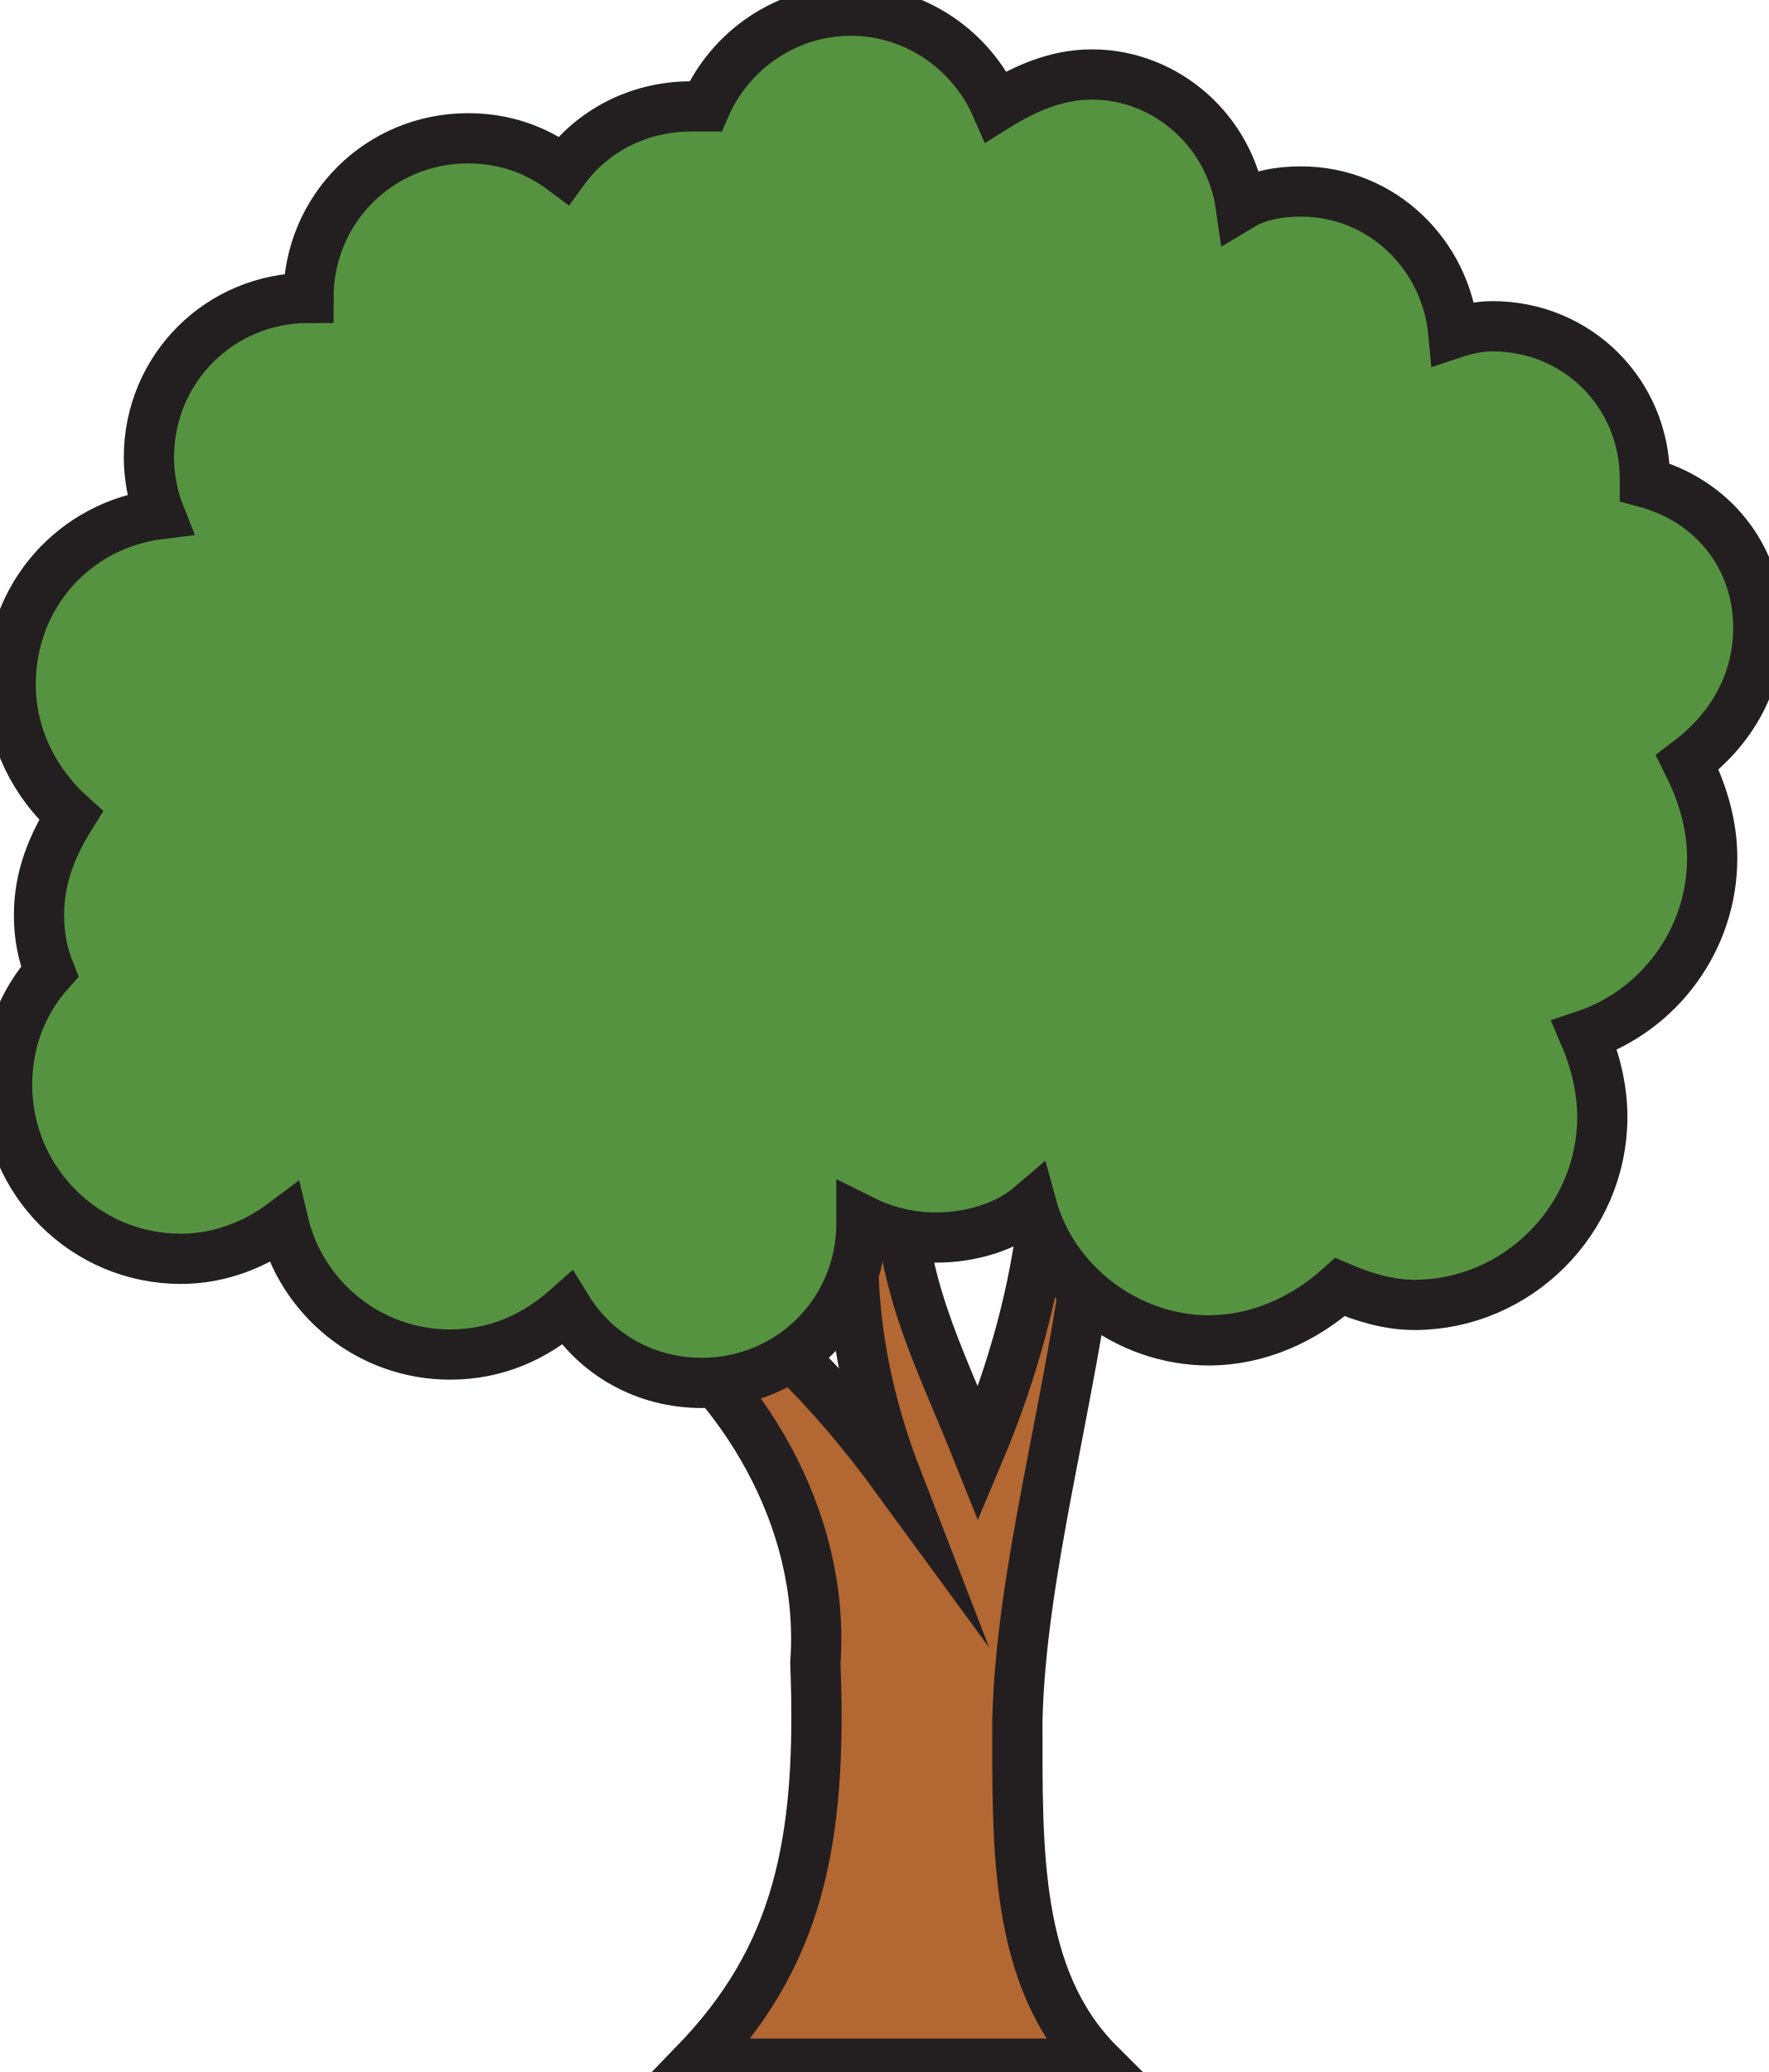
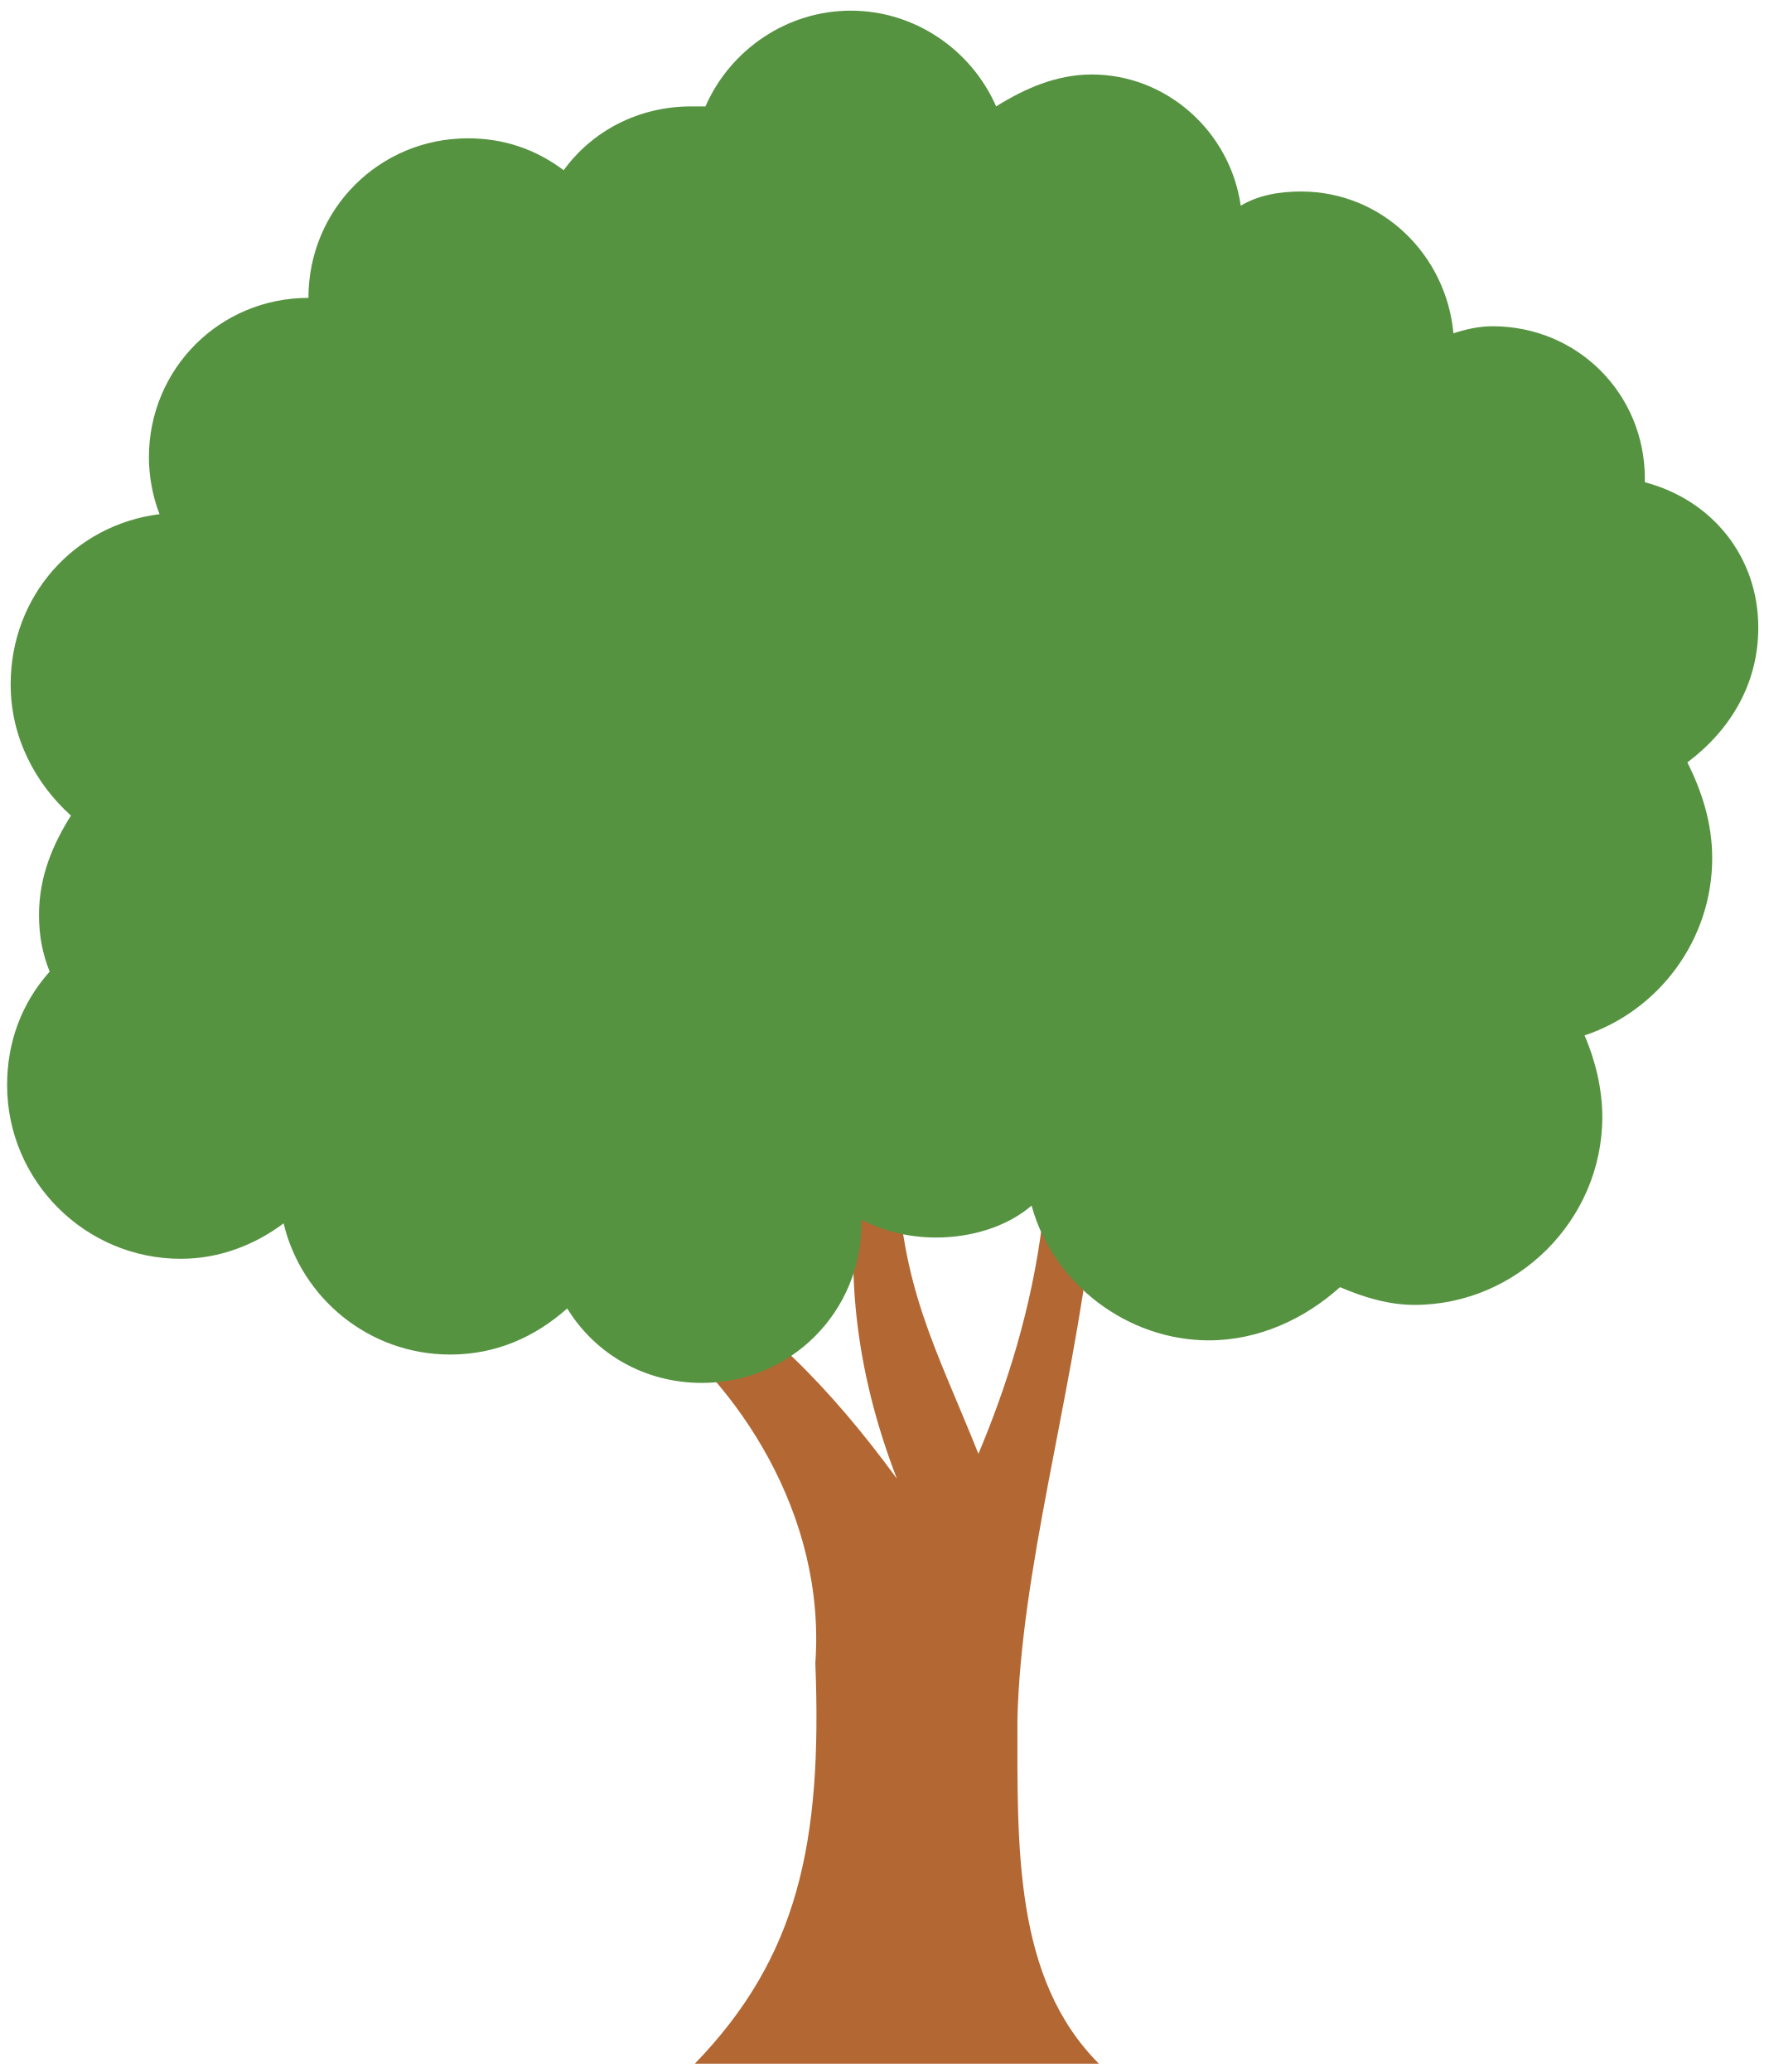
<svg xmlns="http://www.w3.org/2000/svg" version="1.1" id="Layer_1" x="0px" y="0px" viewBox="0 0 140.2 164.2" style="enable-background:new 0 0 140.2 164.2;" xml:space="preserve">
  <style type="text/css">
- 	.st0{fill:#B36732;stroke:#231F20;stroke-width:1.417;stroke-miterlimit:10;}
- 	.st1{fill:#569341;stroke:#231F20;stroke-width:1.417;stroke-miterlimit:10;}
+ 	.st0{fill:#B36732;stroke:#231F20;stroke-width:0;stroke-miterlimit:10;}
+ 	.st1{fill:#569341;stroke:#231F20;stroke-width:0;stroke-miterlimit:10;}
</style>
  <g transform="translate(1.406593 1.406593) scale(2.81 2.81)">
    <path class="st0" d="M19.1,57.7h11.4c-2.4-2.4-2.3-6.1-2.3-9.7l0,0c0.1-4.2,1.5-8.9,2.1-13.8L28.9,34c-0.3,2.4-1,4.6-1.8,6.5   c-1.2-3-2.2-4.7-2.3-8.2h-1c-0.5,2.8-0.2,5.8,1,8.9c-1.9-2.6-3.9-4.6-6-5.7l-1.1,1.1c2.6,1.9,5.1,5.6,4.8,9.8   C22.7,51.5,22,54.7,19.1,57.7z" />
    <path class="st1" d="M49.1,17.2c0-2-1.3-3.6-3.2-4.1c0,0,0-0.1,0-0.1c0-2.4-1.9-4.3-4.3-4.3c-0.4,0-0.8,0.1-1.1,0.2   c-0.2-2.2-2-4-4.3-4c-0.6,0-1.2,0.1-1.7,0.4c-0.3-2.1-2.1-3.7-4.2-3.7c-1,0-1.9,0.4-2.7,0.9c-0.7-1.6-2.3-2.7-4.1-2.7   c-1.8,0-3.4,1.1-4.1,2.7c-0.1,0-0.2,0-0.4,0c-1.5,0-2.8,0.7-3.6,1.8c-0.8-0.6-1.7-0.9-2.7-0.9c-2.5,0-4.5,2-4.5,4.5   c-2.5,0-4.5,2-4.5,4.5c0,0.5,0.1,1.1,0.3,1.6c-2.4,0.3-4.2,2.3-4.2,4.8c0,1.5,0.7,2.8,1.7,3.7c-0.5,0.8-0.9,1.7-0.9,2.8   c0,0.6,0.1,1.1,0.3,1.6c-0.8,0.9-1.2,2-1.2,3.2c0,2.7,2.2,4.9,4.9,4.9c1.1,0,2.1-0.4,2.9-1c0.5,2.1,2.4,3.7,4.7,3.7   c1.3,0,2.4-0.5,3.3-1.3c0.8,1.3,2.2,2.1,3.8,2.1c2.5,0,4.5-2,4.5-4.5c0,0,0-0.1,0-0.1c0.6,0.3,1.3,0.5,2.1,0.5c1,0,2-0.3,2.7-0.9   c0.6,2.2,2.7,3.8,5,3.8c1.4,0,2.7-0.6,3.7-1.5c0.7,0.3,1.4,0.5,2.1,0.5c2.9,0,5.3-2.4,5.3-5.3c0-0.8-0.2-1.6-0.5-2.3   c2.1-0.7,3.6-2.7,3.6-5c0-1-0.3-1.9-0.7-2.7C48.3,20.1,49.1,18.8,49.1,17.2z" />
  </g>
</svg>
